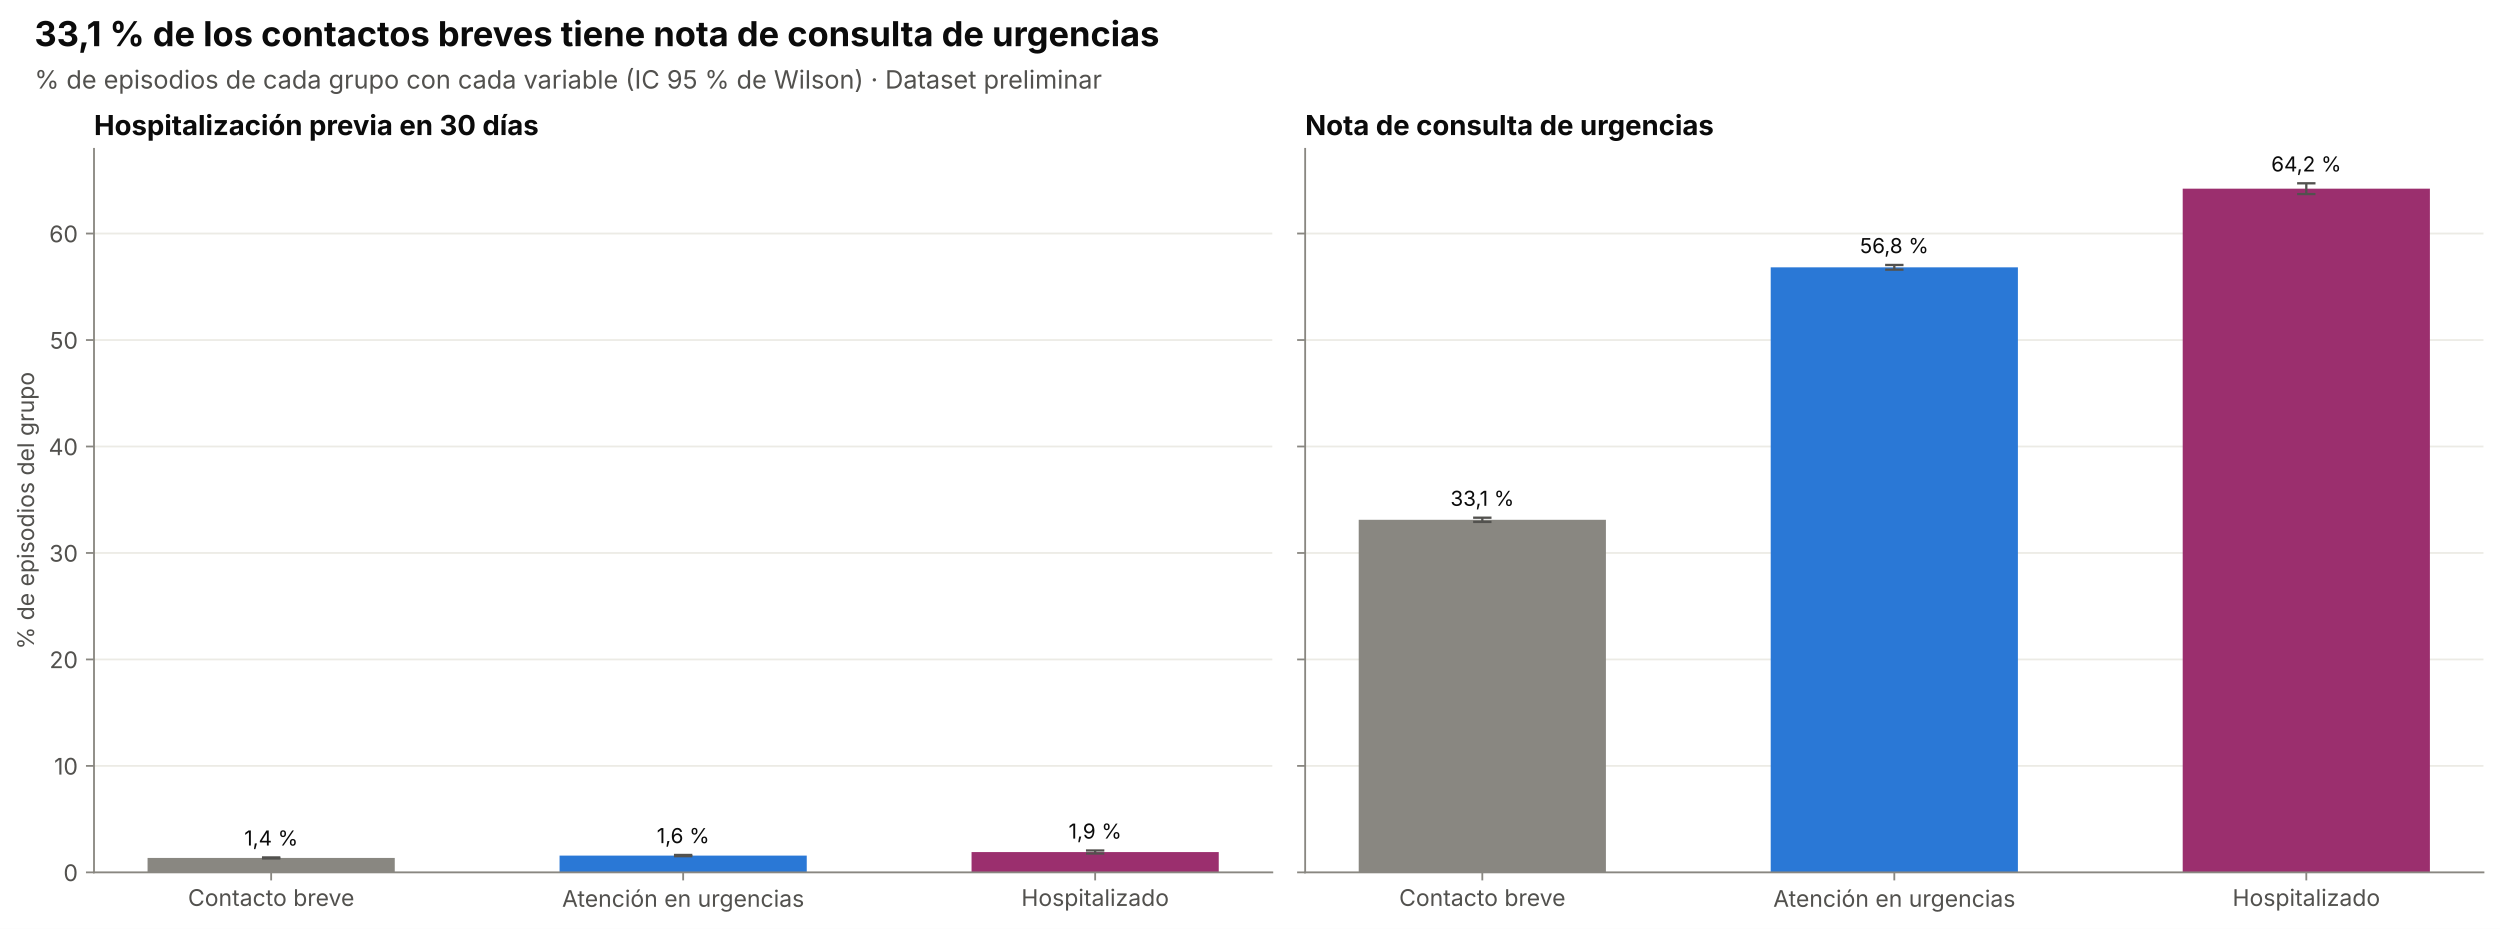
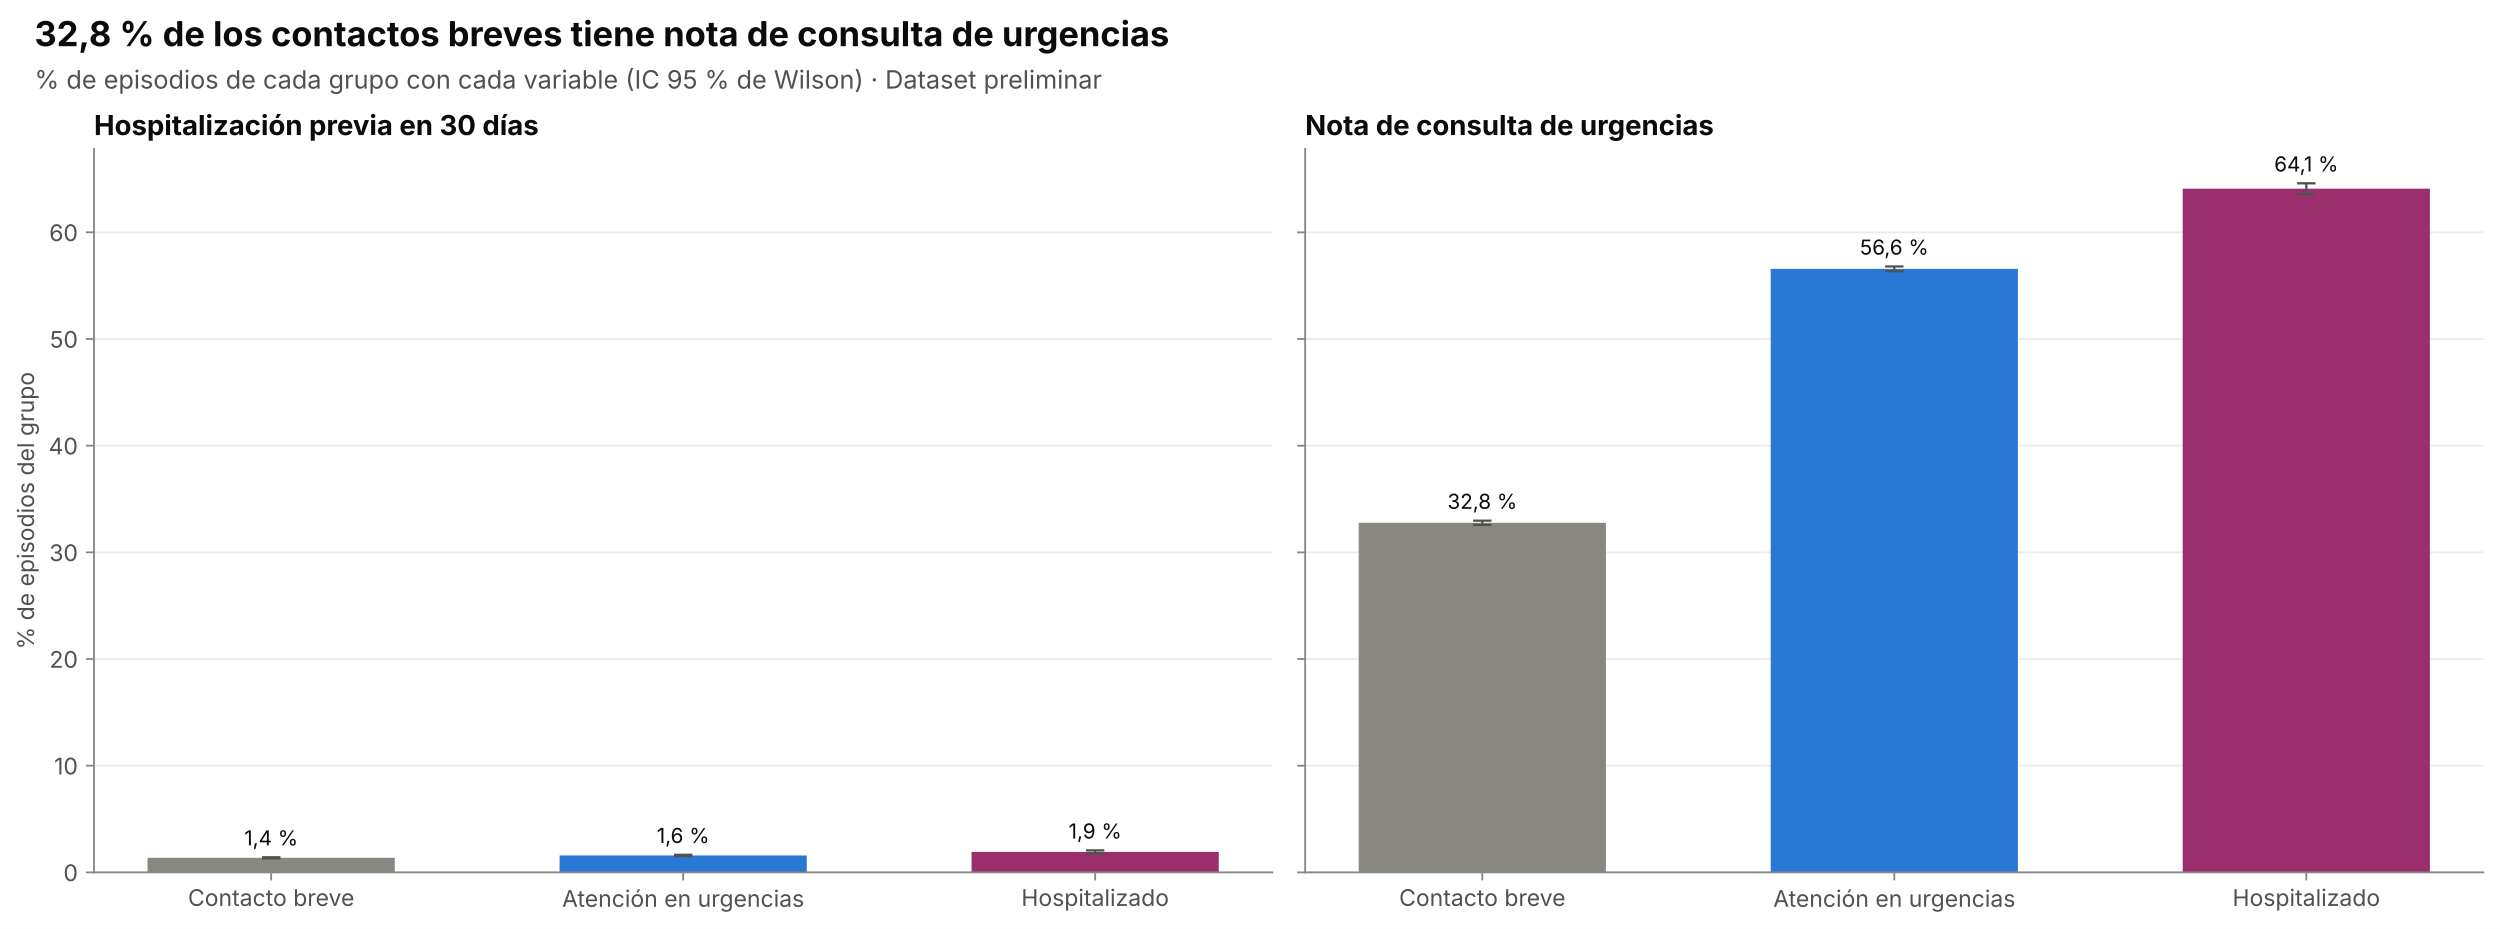
<svg xmlns="http://www.w3.org/2000/svg" xmlns:xlink="http://www.w3.org/1999/xlink" width="1088.4pt" height="404.4pt" viewBox="0 0 1088.4 404.4" version="1.1">
  <defs>
    <style type="text/css">*{stroke-linejoin: round; stroke-linecap: butt}</style>
  </defs>
  <g id="figure_1">
    <g id="patch_1">
      <path d="M 0 404.4  L 1088.4 404.4  L 1088.4 0  L 0 0  z " style="fill: #ffffff" />
    </g>
    <g id="axes_1">
      <g id="patch_2">
        <path d="M 40.926 379.799  L 553.913 379.799  L 553.913 64.806  L 40.926 64.806  z " style="fill: #ffffff" />
      </g>
      <g id="matplotlib.axis_1">
        <g id="xtick_1">
          <g id="line2d_1">
            <defs>
-               <path id="m39562d62e7" d="M 0 0  L 0 3.5  " style="stroke: #898781; stroke-width: 0.8" />
+               <path id="m0f4b88de3e" d="M 0 0  L 0 3.5  " style="stroke: #898781; stroke-width: 0.8" />
            </defs>
            <g>
-               <use xlink:href="#m39562d62e7" x="118.053" y="379.799" style="fill: #898781; stroke: #898781; stroke-width: 0.8" />
+               <use xlink:href="#m0f4b88de3e" x="118.053" y="379.799" style="fill: #898781; stroke: #898781; stroke-width: 0.8" />
            </g>
          </g>
          <g id="text_1">
            <text style="font-size: 10px; font-family: 'Inter', 'Segoe UI', 'DejaVu Sans', sans-serif; text-anchor: middle; fill: #52514e" x="118.053" y="394.397" transform="rotate(-0 118.0532 394.3972)">Contacto breve</text>
          </g>
        </g>
        <g id="xtick_2">
          <g id="line2d_2">
            <g>
-               <use xlink:href="#m39562d62e7" x="297.419" y="379.799" style="fill: #898781; stroke: #898781; stroke-width: 0.8" />
+               <use xlink:href="#m0f4b88de3e" x="297.419" y="379.799" style="fill: #898781; stroke: #898781; stroke-width: 0.8" />
            </g>
          </g>
          <g id="text_2">
            <text style="font-size: 10px; font-family: 'Inter', 'Segoe UI', 'DejaVu Sans', sans-serif; text-anchor: middle; fill: #52514e" x="297.419" y="394.797" transform="rotate(-0 297.4192 394.7972)">Atención en urgencias</text>
          </g>
        </g>
        <g id="xtick_3">
          <g id="line2d_3">
            <g>
-               <use xlink:href="#m39562d62e7" x="476.785" y="379.799" style="fill: #898781; stroke: #898781; stroke-width: 0.8" />
+               <use xlink:href="#m0f4b88de3e" x="476.785" y="379.799" style="fill: #898781; stroke: #898781; stroke-width: 0.8" />
            </g>
          </g>
          <g id="text_3">
            <text style="font-size: 10px; font-family: 'Inter', 'Segoe UI', 'DejaVu Sans', sans-serif; text-anchor: middle; fill: #52514e" x="476.785" y="394.397" transform="rotate(-0 476.7853 394.3972)">Hospitalizado</text>
          </g>
        </g>
      </g>
      <g id="matplotlib.axis_2">
        <g id="ytick_1">
          <g id="line2d_4">
-             <path d="M 40.926 379.799  L 553.913 379.799  " clip-path="url(#pb6f5c7049f)" style="fill: none; stroke: #ecebe5; stroke-width: 0.8; stroke-linecap: square" />
+             <path d="M 40.926 379.799  L 553.913 379.799  " clip-path="url(#pbec5d452e6)" style="fill: none; stroke: #ecebe5; stroke-width: 0.8; stroke-linecap: square" />
          </g>
          <g id="line2d_5">
            <defs>
-               <path id="m3e0e3c7c75" d="M 0 0  L -3.5 0  " style="stroke: #898781; stroke-width: 0.8" />
+               <path id="m39c4864564" d="M 0 0  L -3.5 0  " style="stroke: #898781; stroke-width: 0.8" />
            </defs>
            <g>
-               <use xlink:href="#m3e0e3c7c75" x="40.926" y="379.799" style="fill: #898781; stroke: #898781; stroke-width: 0.8" />
+               <use xlink:href="#m39c4864564" x="40.926" y="379.799" style="fill: #898781; stroke: #898781; stroke-width: 0.8" />
            </g>
          </g>
          <g id="text_4">
            <text style="font-size: 10px; font-family: 'Inter', 'Segoe UI', 'DejaVu Sans', sans-serif; text-anchor: end; fill: #52514e" x="33.926" y="383.598" transform="rotate(-0 33.92578 383.5976)">0</text>
          </g>
        </g>
        <g id="ytick_2">
          <g id="line2d_6">
-             <path d="M 40.926 333.445  L 553.913 333.445  " clip-path="url(#pb6f5c7049f)" style="fill: none; stroke: #ecebe5; stroke-width: 0.8; stroke-linecap: square" />
+             <path d="M 40.926 333.358  L 553.913 333.358  " clip-path="url(#pbec5d452e6)" style="fill: none; stroke: #ecebe5; stroke-width: 0.8; stroke-linecap: square" />
          </g>
          <g id="line2d_7">
            <g>
-               <use xlink:href="#m3e0e3c7c75" x="40.926" y="333.445" style="fill: #898781; stroke: #898781; stroke-width: 0.8" />
+               <use xlink:href="#m39c4864564" x="40.926" y="333.358" style="fill: #898781; stroke: #898781; stroke-width: 0.8" />
            </g>
          </g>
          <g id="text_5">
-             <text style="font-size: 10px; font-family: 'Inter', 'Segoe UI', 'DejaVu Sans', sans-serif; text-anchor: end; fill: #52514e" x="33.926" y="337.244" transform="rotate(-0 33.92578 337.2443)">10</text>
+             <text style="font-size: 10px; font-family: 'Inter', 'Segoe UI', 'DejaVu Sans', sans-serif; text-anchor: end; fill: #52514e" x="33.926" y="337.157" transform="rotate(-0 33.92578 337.1566)">10</text>
          </g>
        </g>
        <g id="ytick_3">
          <g id="line2d_8">
-             <path d="M 40.926 287.092  L 553.913 287.092  " clip-path="url(#pb6f5c7049f)" style="fill: none; stroke: #ecebe5; stroke-width: 0.8; stroke-linecap: square" />
+             <path d="M 40.926 286.917  L 553.913 286.917  " clip-path="url(#pbec5d452e6)" style="fill: none; stroke: #ecebe5; stroke-width: 0.8; stroke-linecap: square" />
          </g>
          <g id="line2d_9">
            <g>
-               <use xlink:href="#m3e0e3c7c75" x="40.926" y="287.092" style="fill: #898781; stroke: #898781; stroke-width: 0.8" />
+               <use xlink:href="#m39c4864564" x="40.926" y="286.917" style="fill: #898781; stroke: #898781; stroke-width: 0.8" />
            </g>
          </g>
          <g id="text_6">
-             <text style="font-size: 10px; font-family: 'Inter', 'Segoe UI', 'DejaVu Sans', sans-serif; text-anchor: end; fill: #52514e" x="33.926" y="290.891" transform="rotate(-0 33.92578 290.891)">20</text>
+             <text style="font-size: 10px; font-family: 'Inter', 'Segoe UI', 'DejaVu Sans', sans-serif; text-anchor: end; fill: #52514e" x="33.926" y="290.716" transform="rotate(-0 33.92578 290.7156)">20</text>
          </g>
        </g>
        <g id="ytick_4">
          <g id="line2d_10">
-             <path d="M 40.926 240.739  L 553.913 240.739  " clip-path="url(#pb6f5c7049f)" style="fill: none; stroke: #ecebe5; stroke-width: 0.8; stroke-linecap: square" />
+             <path d="M 40.926 240.476  L 553.913 240.476  " clip-path="url(#pbec5d452e6)" style="fill: none; stroke: #ecebe5; stroke-width: 0.8; stroke-linecap: square" />
          </g>
          <g id="line2d_11">
            <g>
-               <use xlink:href="#m3e0e3c7c75" x="40.926" y="240.739" style="fill: #898781; stroke: #898781; stroke-width: 0.8" />
+               <use xlink:href="#m39c4864564" x="40.926" y="240.476" style="fill: #898781; stroke: #898781; stroke-width: 0.8" />
            </g>
          </g>
          <g id="text_7">
-             <text style="font-size: 10px; font-family: 'Inter', 'Segoe UI', 'DejaVu Sans', sans-serif; text-anchor: end; fill: #52514e" x="33.926" y="244.538" transform="rotate(-0 33.92578 244.5378)">30</text>
+             <text style="font-size: 10px; font-family: 'Inter', 'Segoe UI', 'DejaVu Sans', sans-serif; text-anchor: end; fill: #52514e" x="33.926" y="244.275" transform="rotate(-0 33.92578 244.2746)">30</text>
          </g>
        </g>
        <g id="ytick_5">
          <g id="line2d_12">
-             <path d="M 40.926 194.386  L 553.913 194.386  " clip-path="url(#pb6f5c7049f)" style="fill: none; stroke: #ecebe5; stroke-width: 0.8; stroke-linecap: square" />
+             <path d="M 40.926 194.035  L 553.913 194.035  " clip-path="url(#pbec5d452e6)" style="fill: none; stroke: #ecebe5; stroke-width: 0.8; stroke-linecap: square" />
          </g>
          <g id="line2d_13">
            <g>
-               <use xlink:href="#m3e0e3c7c75" x="40.926" y="194.386" style="fill: #898781; stroke: #898781; stroke-width: 0.8" />
+               <use xlink:href="#m39c4864564" x="40.926" y="194.035" style="fill: #898781; stroke: #898781; stroke-width: 0.8" />
            </g>
          </g>
          <g id="text_8">
-             <text style="font-size: 10px; font-family: 'Inter', 'Segoe UI', 'DejaVu Sans', sans-serif; text-anchor: end; fill: #52514e" x="33.926" y="198.184" transform="rotate(-0 33.92578 198.1845)">40</text>
+             <text style="font-size: 10px; font-family: 'Inter', 'Segoe UI', 'DejaVu Sans', sans-serif; text-anchor: end; fill: #52514e" x="33.926" y="197.834" transform="rotate(-0 33.92578 197.8336)">40</text>
          </g>
        </g>
        <g id="ytick_6">
          <g id="line2d_14">
-             <path d="M 40.926 148.032  L 553.913 148.032  " clip-path="url(#pb6f5c7049f)" style="fill: none; stroke: #ecebe5; stroke-width: 0.8; stroke-linecap: square" />
+             <path d="M 40.926 147.594  L 553.913 147.594  " clip-path="url(#pbec5d452e6)" style="fill: none; stroke: #ecebe5; stroke-width: 0.8; stroke-linecap: square" />
          </g>
          <g id="line2d_15">
            <g>
-               <use xlink:href="#m3e0e3c7c75" x="40.926" y="148.032" style="fill: #898781; stroke: #898781; stroke-width: 0.8" />
+               <use xlink:href="#m39c4864564" x="40.926" y="147.594" style="fill: #898781; stroke: #898781; stroke-width: 0.8" />
            </g>
          </g>
          <g id="text_9">
-             <text style="font-size: 10px; font-family: 'Inter', 'Segoe UI', 'DejaVu Sans', sans-serif; text-anchor: end; fill: #52514e" x="33.926" y="151.831" transform="rotate(-0 33.92578 151.8312)">50</text>
+             <text style="font-size: 10px; font-family: 'Inter', 'Segoe UI', 'DejaVu Sans', sans-serif; text-anchor: end; fill: #52514e" x="33.926" y="151.393" transform="rotate(-0 33.92578 151.3926)">50</text>
          </g>
        </g>
        <g id="ytick_7">
          <g id="line2d_16">
-             <path d="M 40.926 101.679  L 553.913 101.679  " clip-path="url(#pb6f5c7049f)" style="fill: none; stroke: #ecebe5; stroke-width: 0.8; stroke-linecap: square" />
+             <path d="M 40.926 101.153  L 553.913 101.153  " clip-path="url(#pbec5d452e6)" style="fill: none; stroke: #ecebe5; stroke-width: 0.8; stroke-linecap: square" />
          </g>
          <g id="line2d_17">
            <g>
-               <use xlink:href="#m3e0e3c7c75" x="40.926" y="101.679" style="fill: #898781; stroke: #898781; stroke-width: 0.8" />
+               <use xlink:href="#m39c4864564" x="40.926" y="101.153" style="fill: #898781; stroke: #898781; stroke-width: 0.8" />
            </g>
          </g>
          <g id="text_10">
-             <text style="font-size: 10px; font-family: 'Inter', 'Segoe UI', 'DejaVu Sans', sans-serif; text-anchor: end; fill: #52514e" x="33.926" y="105.478" transform="rotate(-0 33.92578 105.478)">60</text>
+             <text style="font-size: 10px; font-family: 'Inter', 'Segoe UI', 'DejaVu Sans', sans-serif; text-anchor: end; fill: #52514e" x="33.926" y="104.952" transform="rotate(-0 33.92578 104.9517)">60</text>
          </g>
        </g>
        <g id="text_11">
          <text style="font-size: 10px; font-family: 'Inter', 'Segoe UI', 'DejaVu Sans', sans-serif; text-anchor: middle; fill: #52514e" x="14.798" y="222.302" transform="rotate(-90 14.79844 222.3022)">% de episodios del grupo</text>
        </g>
      </g>
      <g id="patch_3">
-         <path d="M 64.243 379.799  L 171.863 379.799  L 171.863 373.502  L 64.243 373.502  z " clip-path="url(#pb6f5c7049f)" style="fill: #898781" />
+         <path d="M 64.243 379.799  L 171.863 379.799  L 171.863 373.452  L 64.243 373.452  z " clip-path="url(#pbec5d452e6)" style="fill: #898781" />
      </g>
      <g id="patch_4">
-         <path d="M 243.609 379.799  L 351.229 379.799  L 351.229 372.485  L 243.609 372.485  z " clip-path="url(#pb6f5c7049f)" style="fill: #2a78d6" />
+         <path d="M 243.609 379.799  L 351.229 379.799  L 351.229 372.426  L 243.609 372.426  z " clip-path="url(#pbec5d452e6)" style="fill: #2a78d6" />
      </g>
      <g id="patch_5">
-         <path d="M 422.975 379.799  L 530.595 379.799  L 530.595 370.957  L 422.975 370.957  z " clip-path="url(#pb6f5c7049f)" style="fill: #9b2f6e" />
+         <path d="M 422.975 379.799  L 530.595 379.799  L 530.595 370.909  L 422.975 370.909  z " clip-path="url(#pbec5d452e6)" style="fill: #9b2f6e" />
      </g>
      <g id="LineCollection_1">
-         <path d="M 118.053 373.724  L 118.053 373.273  " clip-path="url(#pb6f5c7049f)" style="fill: none; stroke: #52514e" />
-         <path d="M 297.419 372.738  L 297.419 372.223  " clip-path="url(#pb6f5c7049f)" style="fill: none; stroke: #52514e" />
-         <path d="M 476.785 371.601  L 476.785 370.265  " clip-path="url(#pb6f5c7049f)" style="fill: none; stroke: #52514e" />
+         <path d="M 118.053 373.676  L 118.053 373.221  " clip-path="url(#pbec5d452e6)" style="fill: none; stroke: #52514e" />
+         <path d="M 297.419 372.681  L 297.419 372.161  " clip-path="url(#pbec5d452e6)" style="fill: none; stroke: #52514e" />
+         <path d="M 476.785 371.556  L 476.785 370.213  " clip-path="url(#pbec5d452e6)" style="fill: none; stroke: #52514e" />
      </g>
      <g id="line2d_18">
        <defs>
-           <path id="me0781695d5" d="M 4 0  L -4 -0  " style="stroke: #52514e" />
+           <path id="mecec76a931" d="M 4 0  L -4 -0  " style="stroke: #52514e" />
        </defs>
-         <g clip-path="url(#pb6f5c7049f)">
-           <use xlink:href="#me0781695d5" x="118.053" y="373.724" style="fill: #159a8c; stroke: #52514e" />
-           <use xlink:href="#me0781695d5" x="297.419" y="372.738" style="fill: #159a8c; stroke: #52514e" />
-           <use xlink:href="#me0781695d5" x="476.785" y="371.601" style="fill: #159a8c; stroke: #52514e" />
+         <g clip-path="url(#pbec5d452e6)">
+           <use xlink:href="#mecec76a931" x="118.053" y="373.676" style="fill: #159a8c; stroke: #52514e" />
+           <use xlink:href="#mecec76a931" x="297.419" y="372.681" style="fill: #159a8c; stroke: #52514e" />
+           <use xlink:href="#mecec76a931" x="476.785" y="371.556" style="fill: #159a8c; stroke: #52514e" />
        </g>
      </g>
      <g id="line2d_19">
-         <g clip-path="url(#pb6f5c7049f)">
-           <use xlink:href="#me0781695d5" x="118.053" y="373.273" style="fill: #159a8c; stroke: #52514e" />
-           <use xlink:href="#me0781695d5" x="297.419" y="372.223" style="fill: #159a8c; stroke: #52514e" />
-           <use xlink:href="#me0781695d5" x="476.785" y="370.265" style="fill: #159a8c; stroke: #52514e" />
+         <g clip-path="url(#pbec5d452e6)">
+           <use xlink:href="#mecec76a931" x="118.053" y="373.221" style="fill: #159a8c; stroke: #52514e" />
+           <use xlink:href="#mecec76a931" x="297.419" y="372.161" style="fill: #159a8c; stroke: #52514e" />
+           <use xlink:href="#mecec76a931" x="476.785" y="370.213" style="fill: #159a8c; stroke: #52514e" />
        </g>
      </g>
      <g id="patch_6">
        <path d="M 40.926 379.799  L 40.926 64.806  " style="fill: none; stroke: #898781; stroke-width: 0.8; stroke-linejoin: miter; stroke-linecap: square" />
      </g>
      <g id="patch_7">
        <path d="M 40.926 379.799  L 553.913 379.799  " style="fill: none; stroke: #898781; stroke-width: 0.8; stroke-linejoin: miter; stroke-linecap: square" />
      </g>
      <g id="text_12">
-         <text style="font-size: 9px; font-family: 'Inter', 'Segoe UI', 'DejaVu Sans', sans-serif; text-anchor: middle; fill: #0b0b0b" x="118.053" y="368.111" transform="rotate(-0 118.0532 368.1107)">1,4 %</text>
+         <text style="font-size: 9px; font-family: 'Inter', 'Segoe UI', 'DejaVu Sans', sans-serif; text-anchor: middle; fill: #0b0b0b" x="118.053" y="368.059" transform="rotate(-0 118.0532 368.0588)">1,4 %</text>
      </g>
      <g id="text_13">
-         <text style="font-size: 9px; font-family: 'Inter', 'Segoe UI', 'DejaVu Sans', sans-serif; text-anchor: middle; fill: #0b0b0b" x="297.419" y="367.061" transform="rotate(-0 297.4192 367.0606)">1,6 %</text>
+         <text style="font-size: 9px; font-family: 'Inter', 'Segoe UI', 'DejaVu Sans', sans-serif; text-anchor: middle; fill: #0b0b0b" x="297.419" y="366.999" transform="rotate(-0 297.4192 366.9993)">1,6 %</text>
      </g>
      <g id="text_14">
-         <text style="font-size: 9px; font-family: 'Inter', 'Segoe UI', 'DejaVu Sans', sans-serif; text-anchor: middle; fill: #0b0b0b" x="476.785" y="365.103" transform="rotate(-0 476.7853 365.1027)">1,9 %</text>
+         <text style="font-size: 9px; font-family: 'Inter', 'Segoe UI', 'DejaVu Sans', sans-serif; text-anchor: middle; fill: #0b0b0b" x="476.785" y="365.051" transform="rotate(-0 476.7853 365.0509)">1,9 %</text>
      </g>
      <g id="text_15">
        <text style="font-weight: 700; font-size: 12px; font-family: 'Inter', 'Segoe UI', 'DejaVu Sans', sans-serif; text-anchor: start; fill: #0b0b0b" x="40.926" y="58.806" transform="rotate(-0 40.92578 58.80564)">Hospitalización previa en 30 días</text>
      </g>
    </g>
    <g id="axes_2">
      <g id="patch_8">
        <path d="M 568.213 379.799  L 1081.2 379.799  L 1081.2 64.806  L 568.213 64.806  z " style="fill: #ffffff" />
      </g>
      <g id="matplotlib.axis_3">
        <g id="xtick_4">
          <g id="line2d_20">
            <g>
-               <use xlink:href="#m39562d62e7" x="645.34" y="379.799" style="fill: #898781; stroke: #898781; stroke-width: 0.8" />
+               <use xlink:href="#m0f4b88de3e" x="645.34" y="379.799" style="fill: #898781; stroke: #898781; stroke-width: 0.8" />
            </g>
          </g>
          <g id="text_16">
            <text style="font-size: 10px; font-family: 'Inter', 'Segoe UI', 'DejaVu Sans', sans-serif; text-anchor: middle; fill: #52514e" x="645.34" y="394.397" transform="rotate(-0 645.34 394.3972)">Contacto breve</text>
          </g>
        </g>
        <g id="xtick_5">
          <g id="line2d_21">
            <g>
-               <use xlink:href="#m39562d62e7" x="824.706" y="379.799" style="fill: #898781; stroke: #898781; stroke-width: 0.8" />
+               <use xlink:href="#m0f4b88de3e" x="824.706" y="379.799" style="fill: #898781; stroke: #898781; stroke-width: 0.8" />
            </g>
          </g>
          <g id="text_17">
            <text style="font-size: 10px; font-family: 'Inter', 'Segoe UI', 'DejaVu Sans', sans-serif; text-anchor: middle; fill: #52514e" x="824.706" y="394.797" transform="rotate(-0 824.7061 394.7972)">Atención en urgencias</text>
          </g>
        </g>
        <g id="xtick_6">
          <g id="line2d_22">
            <g>
-               <use xlink:href="#m39562d62e7" x="1004.072" y="379.799" style="fill: #898781; stroke: #898781; stroke-width: 0.8" />
+               <use xlink:href="#m0f4b88de3e" x="1004.072" y="379.799" style="fill: #898781; stroke: #898781; stroke-width: 0.8" />
            </g>
          </g>
          <g id="text_18">
            <text style="font-size: 10px; font-family: 'Inter', 'Segoe UI', 'DejaVu Sans', sans-serif; text-anchor: middle; fill: #52514e" x="1004.072" y="394.397" transform="rotate(-0 1004.072 394.3972)">Hospitalizado</text>
          </g>
        </g>
      </g>
      <g id="matplotlib.axis_4">
        <g id="ytick_8">
          <g id="line2d_23">
-             <path d="M 568.213 379.799  L 1081.2 379.799  " clip-path="url(#p3cba44c262)" style="fill: none; stroke: #ecebe5; stroke-width: 0.8; stroke-linecap: square" />
+             <path d="M 568.213 379.799  L 1081.2 379.799  " clip-path="url(#p55fd6c6eca)" style="fill: none; stroke: #ecebe5; stroke-width: 0.8; stroke-linecap: square" />
          </g>
          <g id="line2d_24">
            <g>
-               <use xlink:href="#m3e0e3c7c75" x="568.213" y="379.799" style="fill: #898781; stroke: #898781; stroke-width: 0.8" />
+               <use xlink:href="#m39c4864564" x="568.213" y="379.799" style="fill: #898781; stroke: #898781; stroke-width: 0.8" />
            </g>
          </g>
        </g>
        <g id="ytick_9">
          <g id="line2d_25">
-             <path d="M 568.213 333.445  L 1081.2 333.445  " clip-path="url(#p3cba44c262)" style="fill: none; stroke: #ecebe5; stroke-width: 0.8; stroke-linecap: square" />
+             <path d="M 568.213 333.358  L 1081.2 333.358  " clip-path="url(#p55fd6c6eca)" style="fill: none; stroke: #ecebe5; stroke-width: 0.8; stroke-linecap: square" />
          </g>
          <g id="line2d_26">
            <g>
-               <use xlink:href="#m3e0e3c7c75" x="568.213" y="333.445" style="fill: #898781; stroke: #898781; stroke-width: 0.8" />
+               <use xlink:href="#m39c4864564" x="568.213" y="333.358" style="fill: #898781; stroke: #898781; stroke-width: 0.8" />
            </g>
          </g>
        </g>
        <g id="ytick_10">
          <g id="line2d_27">
-             <path d="M 568.213 287.092  L 1081.2 287.092  " clip-path="url(#p3cba44c262)" style="fill: none; stroke: #ecebe5; stroke-width: 0.8; stroke-linecap: square" />
+             <path d="M 568.213 286.917  L 1081.2 286.917  " clip-path="url(#p55fd6c6eca)" style="fill: none; stroke: #ecebe5; stroke-width: 0.8; stroke-linecap: square" />
          </g>
          <g id="line2d_28">
            <g>
-               <use xlink:href="#m3e0e3c7c75" x="568.213" y="287.092" style="fill: #898781; stroke: #898781; stroke-width: 0.8" />
+               <use xlink:href="#m39c4864564" x="568.213" y="286.917" style="fill: #898781; stroke: #898781; stroke-width: 0.8" />
            </g>
          </g>
        </g>
        <g id="ytick_11">
          <g id="line2d_29">
-             <path d="M 568.213 240.739  L 1081.2 240.739  " clip-path="url(#p3cba44c262)" style="fill: none; stroke: #ecebe5; stroke-width: 0.8; stroke-linecap: square" />
+             <path d="M 568.213 240.476  L 1081.2 240.476  " clip-path="url(#p55fd6c6eca)" style="fill: none; stroke: #ecebe5; stroke-width: 0.8; stroke-linecap: square" />
          </g>
          <g id="line2d_30">
            <g>
-               <use xlink:href="#m3e0e3c7c75" x="568.213" y="240.739" style="fill: #898781; stroke: #898781; stroke-width: 0.8" />
+               <use xlink:href="#m39c4864564" x="568.213" y="240.476" style="fill: #898781; stroke: #898781; stroke-width: 0.8" />
            </g>
          </g>
        </g>
        <g id="ytick_12">
          <g id="line2d_31">
-             <path d="M 568.213 194.386  L 1081.2 194.386  " clip-path="url(#p3cba44c262)" style="fill: none; stroke: #ecebe5; stroke-width: 0.8; stroke-linecap: square" />
+             <path d="M 568.213 194.035  L 1081.2 194.035  " clip-path="url(#p55fd6c6eca)" style="fill: none; stroke: #ecebe5; stroke-width: 0.8; stroke-linecap: square" />
          </g>
          <g id="line2d_32">
            <g>
-               <use xlink:href="#m3e0e3c7c75" x="568.213" y="194.386" style="fill: #898781; stroke: #898781; stroke-width: 0.8" />
+               <use xlink:href="#m39c4864564" x="568.213" y="194.035" style="fill: #898781; stroke: #898781; stroke-width: 0.8" />
            </g>
          </g>
        </g>
        <g id="ytick_13">
          <g id="line2d_33">
-             <path d="M 568.213 148.032  L 1081.2 148.032  " clip-path="url(#p3cba44c262)" style="fill: none; stroke: #ecebe5; stroke-width: 0.8; stroke-linecap: square" />
+             <path d="M 568.213 147.594  L 1081.2 147.594  " clip-path="url(#p55fd6c6eca)" style="fill: none; stroke: #ecebe5; stroke-width: 0.8; stroke-linecap: square" />
          </g>
          <g id="line2d_34">
            <g>
-               <use xlink:href="#m3e0e3c7c75" x="568.213" y="148.032" style="fill: #898781; stroke: #898781; stroke-width: 0.8" />
+               <use xlink:href="#m39c4864564" x="568.213" y="147.594" style="fill: #898781; stroke: #898781; stroke-width: 0.8" />
            </g>
          </g>
        </g>
        <g id="ytick_14">
          <g id="line2d_35">
-             <path d="M 568.213 101.679  L 1081.2 101.679  " clip-path="url(#p3cba44c262)" style="fill: none; stroke: #ecebe5; stroke-width: 0.8; stroke-linecap: square" />
+             <path d="M 568.213 101.153  L 1081.2 101.153  " clip-path="url(#p55fd6c6eca)" style="fill: none; stroke: #ecebe5; stroke-width: 0.8; stroke-linecap: square" />
          </g>
          <g id="line2d_36">
            <g>
-               <use xlink:href="#m3e0e3c7c75" x="568.213" y="101.679" style="fill: #898781; stroke: #898781; stroke-width: 0.8" />
+               <use xlink:href="#m39c4864564" x="568.213" y="101.153" style="fill: #898781; stroke: #898781; stroke-width: 0.8" />
            </g>
          </g>
        </g>
      </g>
      <g id="patch_9">
-         <path d="M 591.53 379.799  L 699.15 379.799  L 699.15 226.299  L 591.53 226.299  z " clip-path="url(#p3cba44c262)" style="fill: #898781" />
+         <path d="M 591.53 379.799  L 699.15 379.799  L 699.15 227.602  L 591.53 227.602  z " clip-path="url(#p55fd6c6eca)" style="fill: #898781" />
      </g>
      <g id="patch_10">
-         <path d="M 770.896 379.799  L 878.516 379.799  L 878.516 116.381  L 770.896 116.381  z " clip-path="url(#p3cba44c262)" style="fill: #2a78d6" />
+         <path d="M 770.896 379.799  L 878.516 379.799  L 878.516 117.042  L 770.896 117.042  z " clip-path="url(#p55fd6c6eca)" style="fill: #2a78d6" />
      </g>
      <g id="patch_11">
-         <path d="M 950.262 379.799  L 1057.882 379.799  L 1057.882 82.137  L 950.262 82.137  z " clip-path="url(#p3cba44c262)" style="fill: #9b2f6e" />
+         <path d="M 950.262 379.799  L 1057.882 379.799  L 1057.882 82.148  L 950.262 82.148  z " clip-path="url(#p55fd6c6eca)" style="fill: #9b2f6e" />
      </g>
      <g id="LineCollection_2">
-         <path d="M 645.34 227.215  L 645.34 225.38  " clip-path="url(#p3cba44c262)" style="fill: none; stroke: #52514e" />
-         <path d="M 824.706 117.406  L 824.706 115.358  " clip-path="url(#p3cba44c262)" style="fill: none; stroke: #52514e" />
-         <path d="M 1004.072 84.484  L 1004.072 79.805  " clip-path="url(#p3cba44c262)" style="fill: none; stroke: #52514e" />
+         <path d="M 645.34 228.52  L 645.34 226.681  " clip-path="url(#p55fd6c6eca)" style="fill: none; stroke: #52514e" />
+         <path d="M 824.706 118.072  L 824.706 116.013  " clip-path="url(#p55fd6c6eca)" style="fill: none; stroke: #52514e" />
+         <path d="M 1004.072 84.505  L 1004.072 79.805  " clip-path="url(#p55fd6c6eca)" style="fill: none; stroke: #52514e" />
      </g>
      <g id="line2d_37">
-         <g clip-path="url(#p3cba44c262)">
-           <use xlink:href="#me0781695d5" x="645.34" y="227.215" style="fill: #159a8c; stroke: #52514e" />
-           <use xlink:href="#me0781695d5" x="824.706" y="117.406" style="fill: #159a8c; stroke: #52514e" />
-           <use xlink:href="#me0781695d5" x="1004.072" y="84.484" style="fill: #159a8c; stroke: #52514e" />
+         <g clip-path="url(#p55fd6c6eca)">
+           <use xlink:href="#mecec76a931" x="645.34" y="228.52" style="fill: #159a8c; stroke: #52514e" />
+           <use xlink:href="#mecec76a931" x="824.706" y="118.072" style="fill: #159a8c; stroke: #52514e" />
+           <use xlink:href="#mecec76a931" x="1004.072" y="84.505" style="fill: #159a8c; stroke: #52514e" />
        </g>
      </g>
      <g id="line2d_38">
-         <g clip-path="url(#p3cba44c262)">
-           <use xlink:href="#me0781695d5" x="645.34" y="225.38" style="fill: #159a8c; stroke: #52514e" />
-           <use xlink:href="#me0781695d5" x="824.706" y="115.358" style="fill: #159a8c; stroke: #52514e" />
-           <use xlink:href="#me0781695d5" x="1004.072" y="79.805" style="fill: #159a8c; stroke: #52514e" />
+         <g clip-path="url(#p55fd6c6eca)">
+           <use xlink:href="#mecec76a931" x="645.34" y="226.681" style="fill: #159a8c; stroke: #52514e" />
+           <use xlink:href="#mecec76a931" x="824.706" y="116.013" style="fill: #159a8c; stroke: #52514e" />
+           <use xlink:href="#mecec76a931" x="1004.072" y="79.805" style="fill: #159a8c; stroke: #52514e" />
        </g>
      </g>
      <g id="patch_12">
        <path d="M 568.213 379.799  L 568.213 64.806  " style="fill: none; stroke: #898781; stroke-width: 0.8; stroke-linejoin: miter; stroke-linecap: square" />
      </g>
      <g id="patch_13">
        <path d="M 568.213 379.799  L 1081.2 379.799  " style="fill: none; stroke: #898781; stroke-width: 0.8; stroke-linejoin: miter; stroke-linecap: square" />
      </g>
      <g id="text_19">
-         <text style="font-size: 9px; font-family: 'Inter', 'Segoe UI', 'DejaVu Sans', sans-serif; text-anchor: middle; fill: #0b0b0b" x="645.34" y="220.218" transform="rotate(-0 645.34 220.2182)">33,1 %</text>
+         <text style="font-size: 9px; font-family: 'Inter', 'Segoe UI', 'DejaVu Sans', sans-serif; text-anchor: middle; fill: #0b0b0b" x="645.34" y="221.519" transform="rotate(-0 645.34 221.519)">32,8 %</text>
      </g>
      <g id="text_20">
-         <text style="font-size: 9px; font-family: 'Inter', 'Segoe UI', 'DejaVu Sans', sans-serif; text-anchor: middle; fill: #0b0b0b" x="824.706" y="110.196" transform="rotate(-0 824.7061 110.1962)">56,8 %</text>
+         <text style="font-size: 9px; font-family: 'Inter', 'Segoe UI', 'DejaVu Sans', sans-serif; text-anchor: middle; fill: #0b0b0b" x="824.706" y="110.851" transform="rotate(-0 824.7061 110.851)">56,6 %</text>
      </g>
      <g id="text_21">
-         <text style="font-size: 9px; font-family: 'Inter', 'Segoe UI', 'DejaVu Sans', sans-serif; text-anchor: middle; fill: #0b0b0b" x="1004.072" y="74.643" transform="rotate(-0 1004.072 74.6432)">64,2 %</text>
+         <text style="font-size: 9px; font-family: 'Inter', 'Segoe UI', 'DejaVu Sans', sans-serif; text-anchor: middle; fill: #0b0b0b" x="1004.072" y="74.643" transform="rotate(-0 1004.072 74.6432)">64,1 %</text>
      </g>
      <g id="text_22">
        <text style="font-weight: 700; font-size: 12px; font-family: 'Inter', 'Segoe UI', 'DejaVu Sans', sans-serif; text-anchor: start; fill: #0b0b0b" x="568.213" y="58.806" transform="rotate(-0 568.2127 58.80564)">Nota de consulta de urgencias</text>
      </g>
    </g>
    <g id="subtitulo_hallazgo">
      <text style="font-size: 11px; font-family: 'Inter', 'Segoe UI', 'DejaVu Sans', sans-serif; text-anchor: start; fill: #52514e" x="15" y="38.564" transform="rotate(-0 14.99976 38.56445)">% de episodios de cada grupo con cada variable (IC 95 % de Wilson) · Dataset preliminar</text>
    </g>
    <g id="titulo_hallazgo">
-       <text style="font-weight: 700; font-size: 15px; font-family: 'Inter', 'Segoe UI', 'DejaVu Sans', sans-serif; fill: #0b0b0b" transform="translate(14.99976 20.09912)">33,1 % de los contactos breves tiene nota de consulta de urgencias</text>
+       <text style="font-weight: 700; font-size: 15px; font-family: 'Inter', 'Segoe UI', 'DejaVu Sans', sans-serif; fill: #0b0b0b" transform="translate(14.99976 20.09912)">32,8 % de los contactos breves tiene nota de consulta de urgencias</text>
      <text style="font-weight: 700; font-size: 15px; font-family: 'Inter', 'Segoe UI', 'DejaVu Sans', sans-serif; fill: #0b0b0b" transform="translate(14.99976 38.10205)" />
    </g>
  </g>
  <defs>
-     <clipPath id="pb6f5c7049f">
+     <clipPath id="pbec5d452e6">
      <rect x="40.926" y="64.806" width="512.987" height="314.993" />
    </clipPath>
-     <clipPath id="p3cba44c262">
+     <clipPath id="p55fd6c6eca">
      <rect x="568.213" y="64.806" width="512.987" height="314.993" />
    </clipPath>
  </defs>
</svg>
